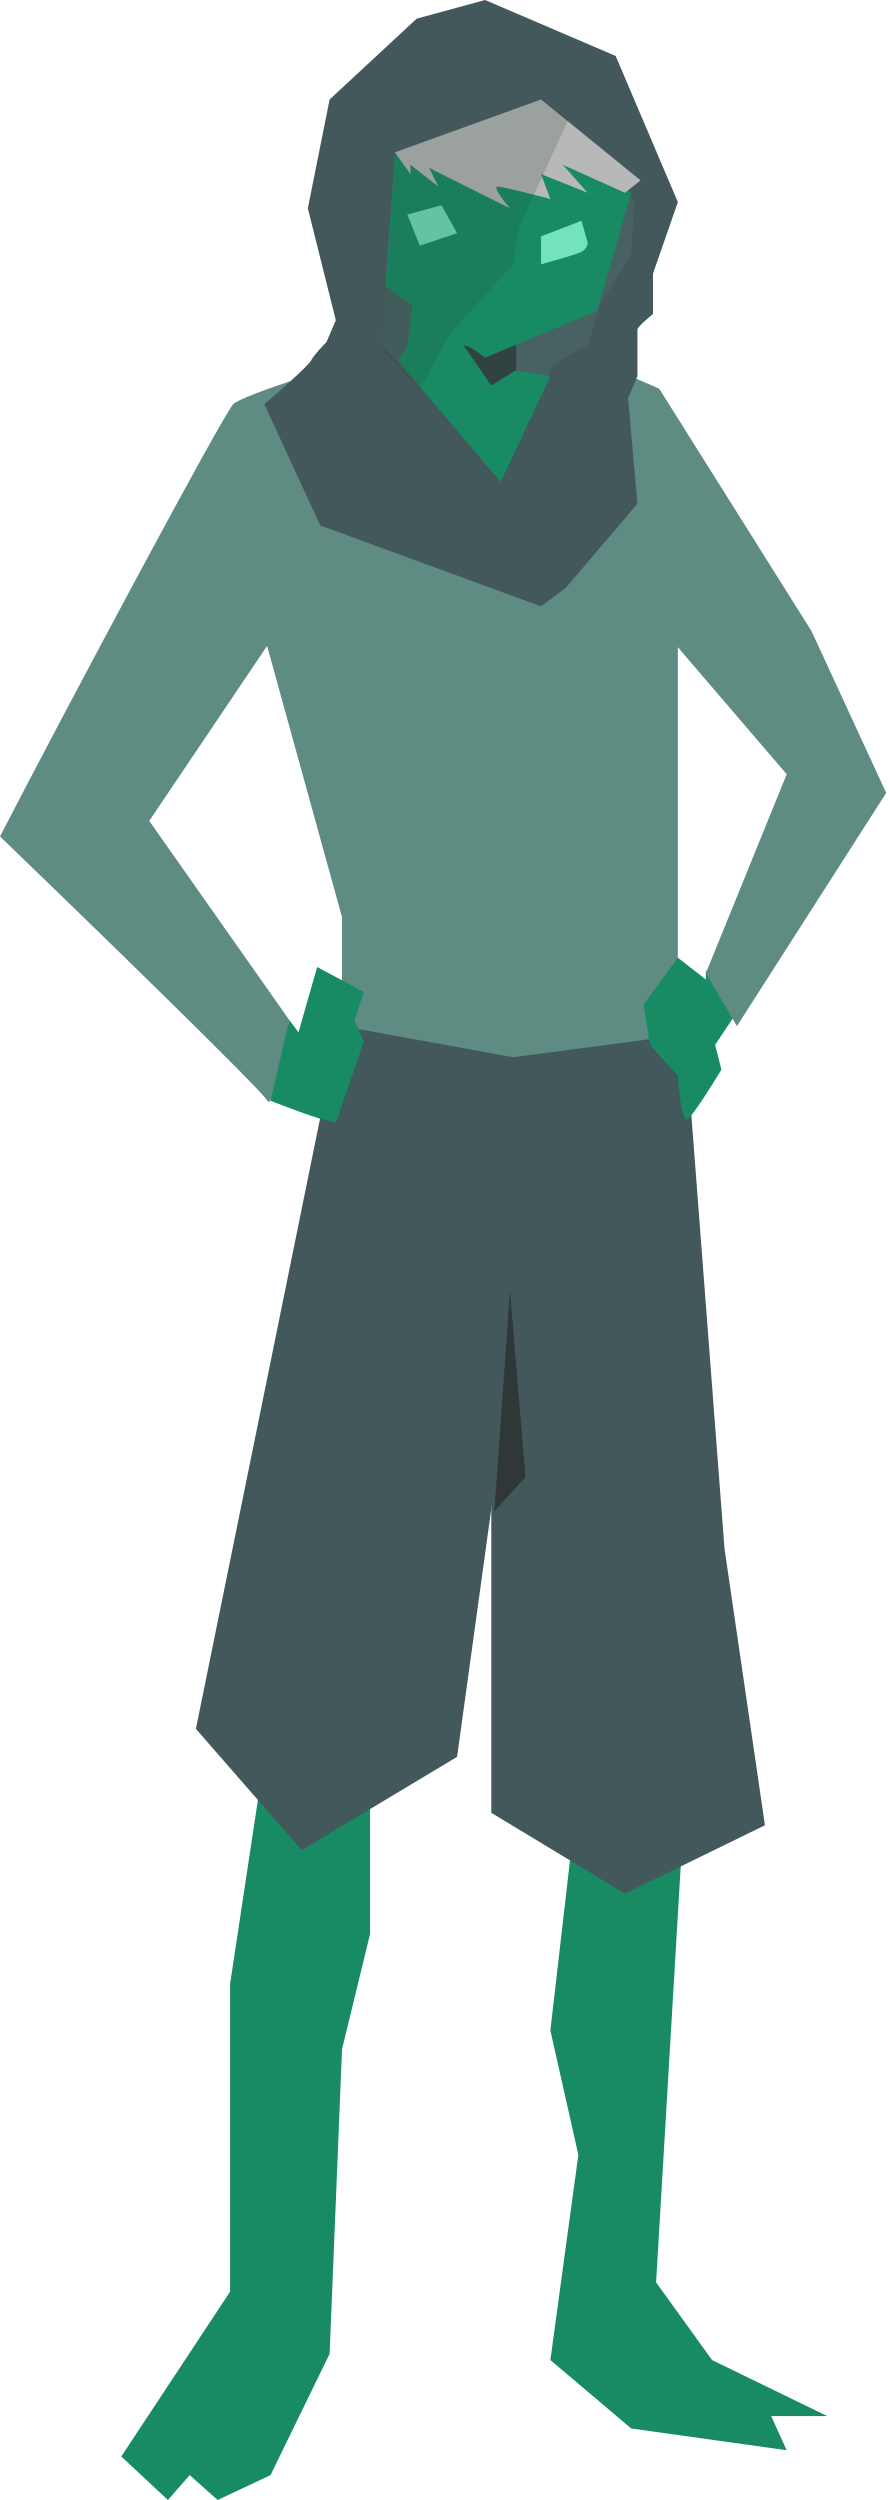
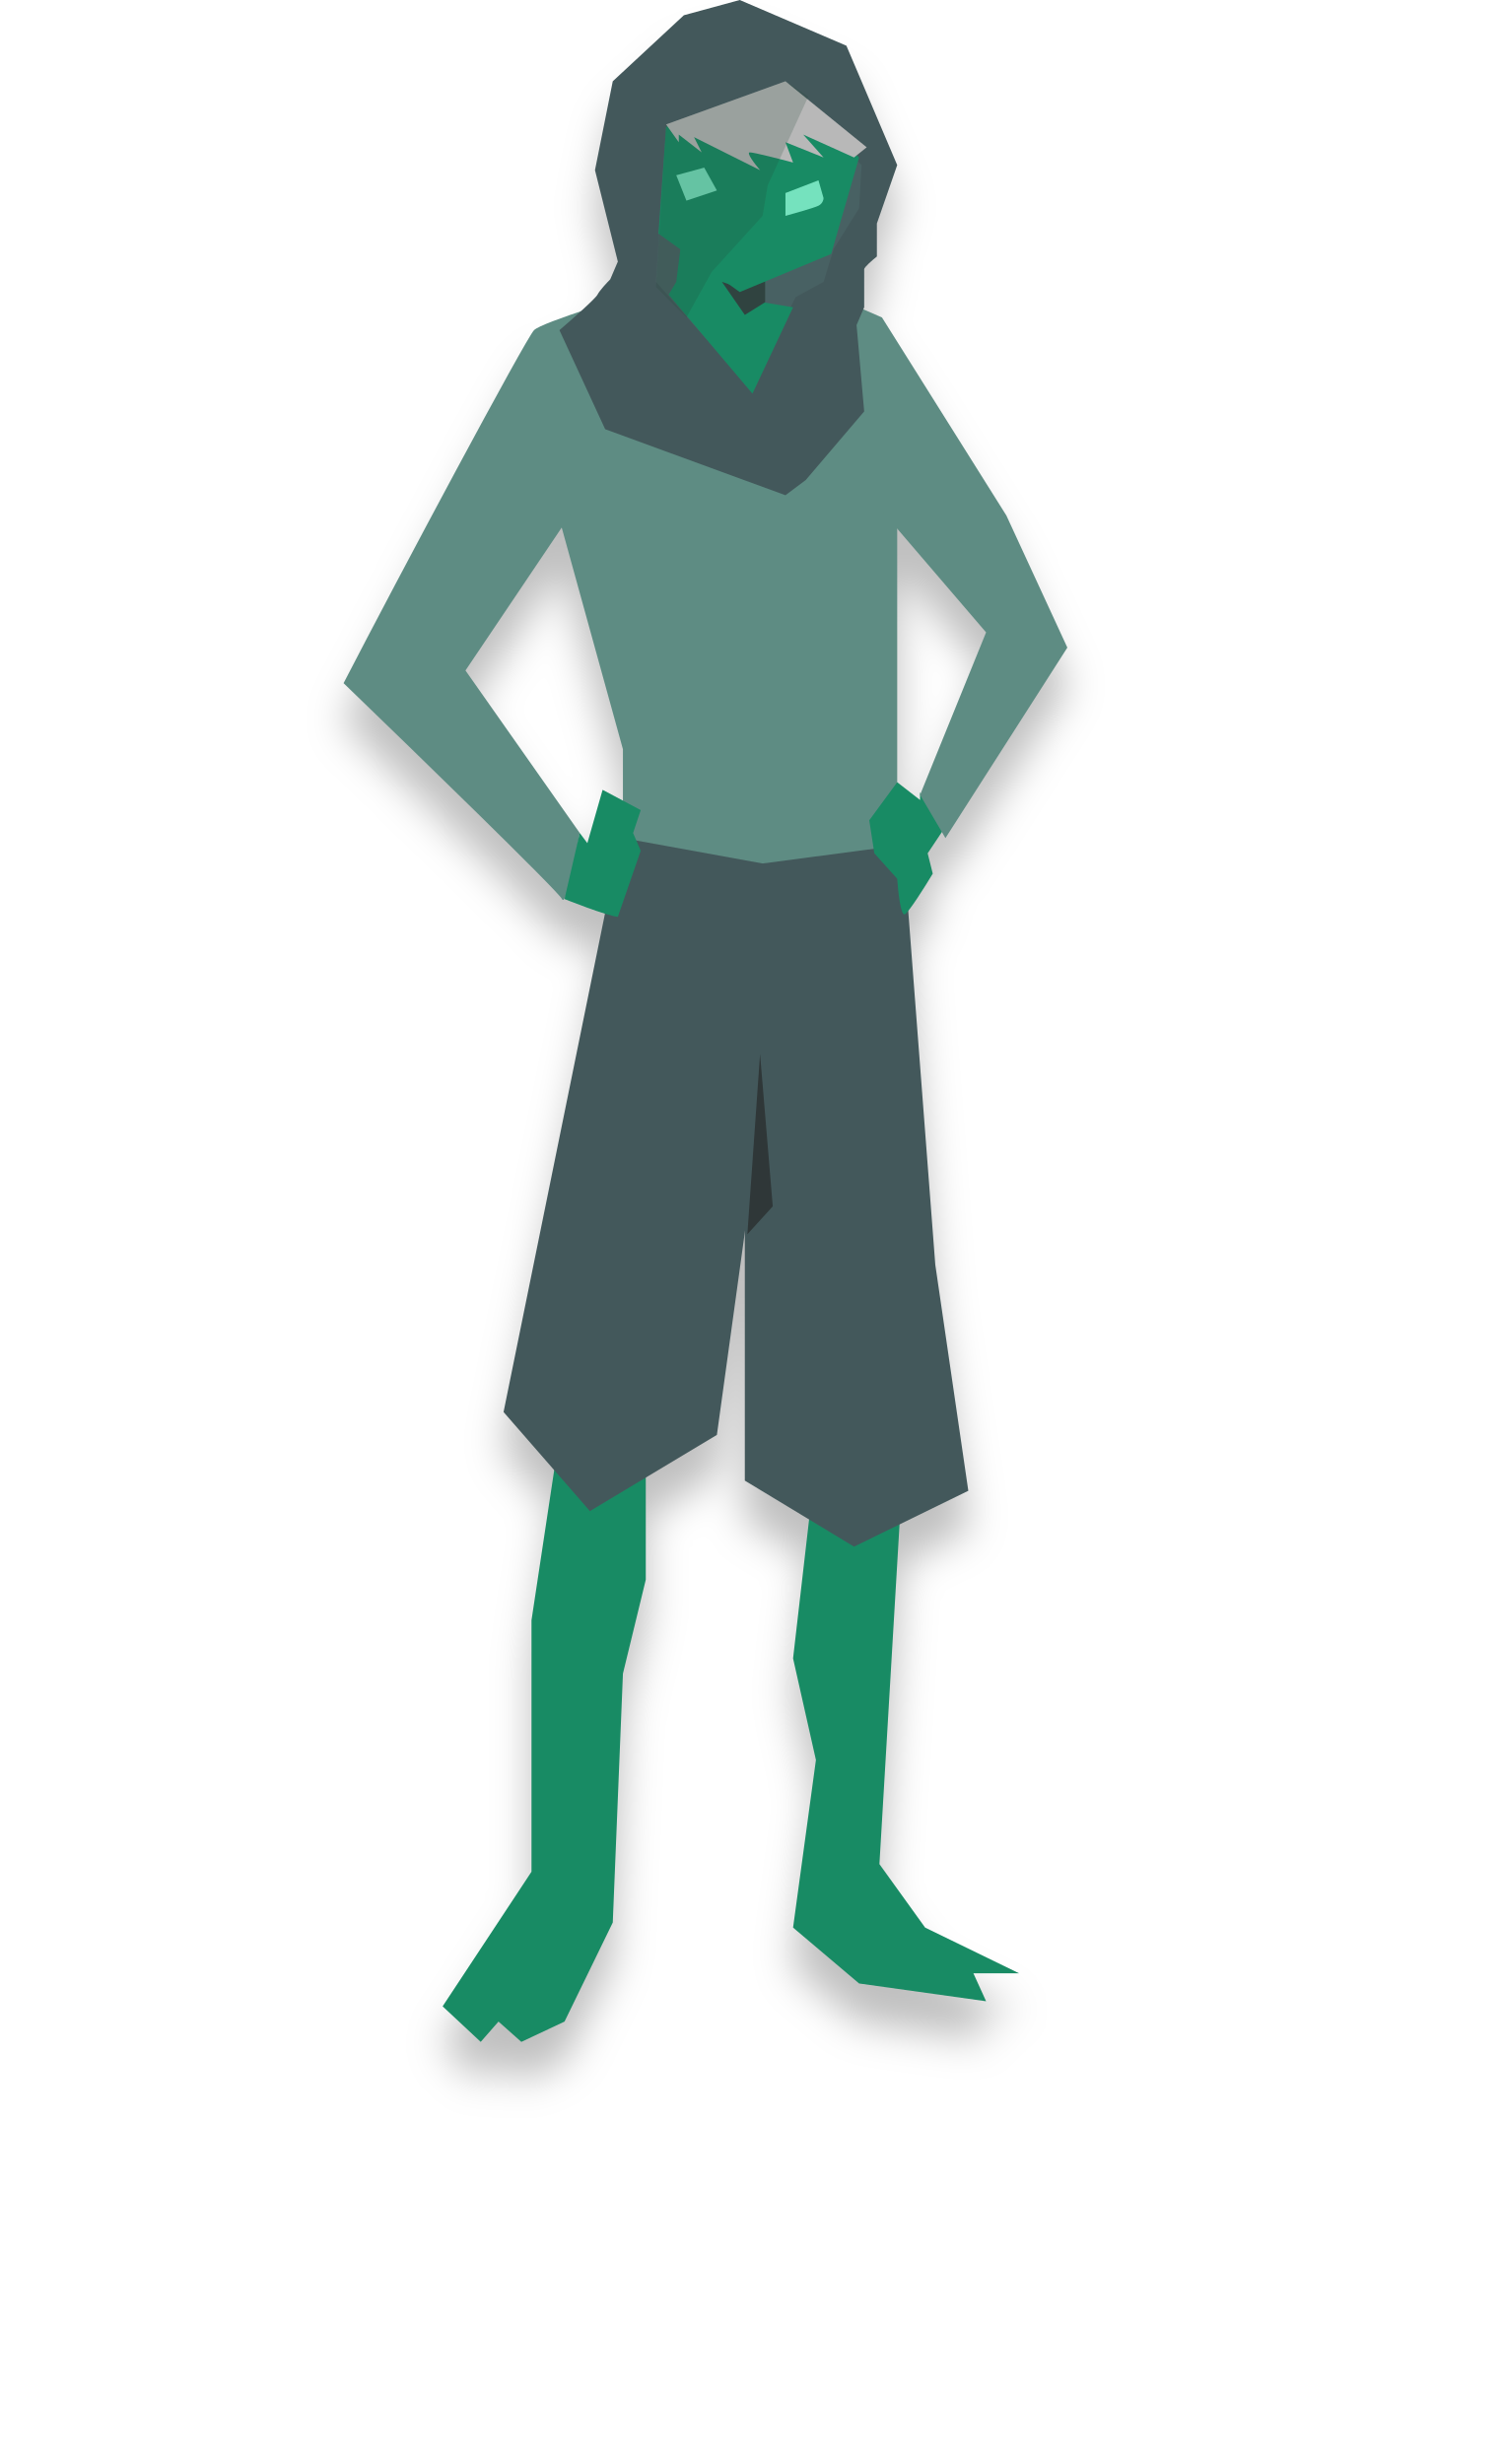
- <svg xmlns="http://www.w3.org/2000/svg" width="74" height="208" viewBox="0 0 74 208" fill="none">
-   <path d="M19.144 165.055L22.508 142.806H30.786V160.916L28.458 170.488L27.423 195.841L22.508 205.931L18.11 208L15.781 205.931L13.97 208L10.09 204.378L19.144 190.667V165.055Z" fill="#188B64" />
-   <path d="M45.791 168.935L48.119 148.756L56.915 150.567L54.587 189.891L59.244 196.358L68.816 201.015H64.159L65.453 203.861L52.517 202.05L45.791 196.358L48.119 179.284L45.791 168.935Z" fill="#188B64" />
-   <path d="M16.299 143.841L28.458 84.08L46.308 86.149L38.03 146.169L25.095 153.93L16.299 143.841Z" fill="#43585B" />
-   <path d="M60.279 128.836L56.915 84.856L44.756 85.891L40.876 104.259V150.826L52 157.552L63.642 151.861L60.279 128.836Z" fill="#43585B" />
-   <path d="M20.955 49.154L28.458 32.338L32.856 28.975H41.652L48.895 29.492L53.035 34.408L56.398 49.154V86.149L42.687 87.96L28.458 85.373V76.318L20.955 49.154Z" fill="#5E8C83" />
-   <path d="M56.398 79.682L58.726 81.493V80.716L61.055 84.597L59.502 86.925L60.02 88.995C59.244 90.289 57.588 92.927 57.174 93.134C56.76 93.341 56.484 90.806 56.398 89.513L54.07 86.925L53.552 83.562L56.398 79.682Z" fill="#188B64" />
-   <path d="M29.492 42.945L32.597 28.975C28.975 30.182 20.231 32.804 19.403 33.632C18.575 34.46 5.519 58.899 0 69.592C7.244 76.577 21.835 90.754 22.249 91.582C22.663 92.41 23.628 87.443 24.06 84.856L12.418 68.299L29.492 42.945Z" fill="#5E8C83" />
-   <path d="M51.483 48.119L48.895 29.751L54.846 32.338L67.522 52.517L73.731 65.97L61.313 85.373L58.726 80.975L65.453 64.418L51.483 48.119Z" fill="#5E8C83" />
-   <path d="M25.871 30.01C25.664 30.424 23.197 32.597 21.99 33.632L26.647 43.721L45.015 50.448L47.084 48.895L53.035 41.91L52.259 33.114L53.035 31.303V27.423C53.035 27.216 53.897 26.474 54.328 26.129V22.766L56.398 16.816L51.224 4.657L40.358 0L34.667 1.552L27.423 8.279L25.612 17.333L27.94 26.647L27.164 28.458C26.819 28.803 26.078 29.596 25.871 30.01Z" fill="#43585B" />
-   <path d="M31.821 28.716L32.856 12.935L44.498 8.537L48.378 12.159L51.224 15.264L52.776 16.816L52.517 21.214L49.93 25.353L48.895 28.716L46.05 30.269L44.498 33.373L41.652 39.841L31.821 28.716Z" fill="#486163" />
-   <path d="M41.652 40.099L33.114 30.01L33.891 28.716L34.408 24.577L43.204 26.905L42.687 30.786L45.791 31.303L41.652 40.099Z" fill="#188B64" />
-   <path d="M42.945 28.199L39.323 28.975L38.547 28.716L40.876 32.08L42.945 30.786V28.199Z" fill="#304340" />
-   <path d="M40.358 29.751L32.08 23.801L32.856 12.935L44.498 8.796L52.517 16.04L49.672 25.871L40.358 29.751Z" fill="#188B64" />
-   <path d="M24.836 85.89L26.388 80.457L30.269 82.527L29.492 84.856L30.269 86.666L27.94 93.393C26.819 93.307 22.507 91.582 22.507 91.582L24.06 84.856L24.836 85.89Z" fill="#188B64" />
-   <path d="M48.378 18.368L45.015 19.662V21.99C45.964 21.731 47.964 21.162 48.378 20.955C48.792 20.748 48.895 20.352 48.895 20.179L48.378 18.368Z" fill="#75E2BE" />
-   <path d="M34.149 14.488L32.856 12.677L45.015 8.279L53.294 15.005L52 16.04L46.826 13.711L48.895 16.04L45.015 14.488L45.791 16.557C44.498 16.212 41.807 15.522 41.393 15.522C40.979 15.522 41.91 16.73 42.428 17.333L35.702 13.97L36.478 15.522L34.149 13.711V14.488Z" fill="#B8B8B8" />
-   <path d="M36.736 17.075L33.891 17.851L34.925 20.438L38.03 19.403L36.736 17.075Z" fill="#75E2BE" />
-   <path d="M43.204 18.886L47.343 9.831L45.015 8.279L32.856 12.677L31.821 29.234L34.925 32.338L37.513 27.682L42.687 21.99L43.204 18.886Z" fill="#244A3B" fill-opacity="0.2" />
-   <path d="M43.721 122.885L42.428 107.363L41.134 125.731L43.721 122.885Z" fill="#2F3738" />
+ <svg xmlns="http://www.w3.org/2000/svg" width="153" height="251" viewBox="0 0 153 251" fill="none">
+   <g filter="url(#filter0_d)">
+     <path d="M54.144 165.055L57.508 142.806H65.786V160.916L63.458 170.488L62.423 195.841L57.508 205.931L53.109 208L50.781 205.931L48.97 208L45.09 204.378L54.144 190.667V165.055Z" fill="#188B64" />
+     <path d="M80.791 168.935L83.119 148.756L91.915 150.567L89.587 189.891L94.244 196.358L103.816 201.015H99.159L100.453 203.861L87.517 202.05L80.791 196.358L83.119 179.284L80.791 168.935Z" fill="#188B64" />
+     <path d="M51.298 143.841L63.458 84.08L81.308 86.149L73.03 146.169L60.094 153.93L51.298 143.841Z" fill="#43585B" />
+     <path d="M95.279 128.836L91.915 84.856L79.756 85.891L75.876 104.259V150.826L87 157.552L98.642 151.861L95.279 128.836Z" fill="#43585B" />
+     <path d="M55.955 49.154L63.458 32.338L67.856 28.975H76.652L83.895 29.492L88.035 34.408L91.398 49.154V86.149L77.686 87.96L63.458 85.373V76.318L55.955 49.154Z" fill="#5E8C83" />
+     <path d="M91.398 79.682L93.726 81.493V80.716L96.055 84.597L94.502 86.925L95.02 88.995C94.244 90.289 92.588 92.927 92.174 93.134C91.76 93.341 91.484 90.806 91.398 89.513L89.07 86.925L88.552 83.562L91.398 79.682Z" fill="#188B64" />
+     <path d="M64.493 42.945L67.597 28.975C63.975 30.182 55.231 32.804 54.403 33.632C53.575 34.46 40.519 58.899 35 69.592C42.244 76.577 56.835 90.754 57.249 91.582C57.663 92.41 58.629 87.443 59.06 84.856L47.418 68.299L64.493 42.945Z" fill="#5E8C83" />
+     <path d="M86.483 48.119L83.895 29.751L89.846 32.338L102.522 52.517L108.731 65.97L96.313 85.373L93.726 80.975L100.453 64.418L86.483 48.119Z" fill="#5E8C83" />
+     <path d="M60.871 30.01C60.664 30.424 58.197 32.597 56.99 33.632L61.647 43.721L80.015 50.448L82.085 48.895L88.035 41.91L87.259 33.114L88.035 31.303V27.423C88.035 27.216 88.897 26.474 89.328 26.129V22.766L91.398 16.816L86.224 4.657L75.358 0L69.667 1.552L62.423 8.279L60.612 17.333L62.94 26.647L62.164 28.458C61.819 28.803 61.078 29.596 60.871 30.01Z" fill="#43585B" />
+     <path d="M66.821 28.716L67.856 12.935L79.498 8.537L83.378 12.159L86.224 15.264L87.776 16.816L87.517 21.214L84.93 25.353L83.895 28.716L81.05 30.269L79.498 33.373L76.652 39.841L66.821 28.716Z" fill="#486163" />
+     <path d="M76.652 40.099L68.114 30.01L68.891 28.716L69.408 24.577L78.204 26.905L77.686 30.786L80.791 31.303L76.652 40.099Z" fill="#188B64" />
+     <path d="M77.945 28.199L74.323 28.975L73.547 28.716L75.876 32.08L77.945 30.786V28.199Z" fill="#304340" />
+     <path d="M75.358 29.751L67.08 23.801L67.856 12.935L79.498 8.796L87.517 16.04L84.672 25.871L75.358 29.751Z" fill="#188B64" />
+     <path d="M59.836 85.89L61.388 80.457L65.269 82.527L64.493 84.856L65.269 86.666L62.94 93.393C61.819 93.307 57.507 91.582 57.507 91.582L59.06 84.856L59.836 85.89Z" fill="#188B64" />
+     <path d="M83.378 18.368L80.015 19.662V21.99C80.963 21.731 82.964 21.162 83.378 20.955C83.792 20.748 83.895 20.352 83.895 20.179L83.378 18.368Z" fill="#75E2BE" />
+     <path d="M69.149 14.488L67.856 12.677L80.015 8.279L88.293 15.005L87 16.04L81.826 13.711L83.895 16.04L80.015 14.488L80.791 16.557C79.498 16.212 76.807 15.522 76.393 15.522C75.979 15.522 76.91 16.73 77.428 17.333L70.701 13.97L71.478 15.522L69.149 13.711V14.488Z" fill="#B8B8B8" />
+     <path d="M71.736 17.075L68.891 17.851L69.925 20.438L73.03 19.403L71.736 17.075Z" fill="#75E2BE" />
+     <path d="M78.204 18.886L82.343 9.831L80.015 8.279L67.856 12.677L66.821 29.234L69.925 32.338L72.513 27.682L77.687 21.99L78.204 18.886Z" fill="#244A3B" fill-opacity="0.2" />
+     <path d="M78.722 122.885L77.428 107.363L76.134 125.731L78.722 122.885Z" fill="#2F3738" />
+   </g>
+   <defs>
+     <filter id="filter0_d" x="31" y="0" width="81.731" height="216" filterUnits="userSpaceOnUse" color-interpolation-filters="sRGB">
+       <feFlood flood-opacity="0" result="BackgroundImageFix" />
+       <feColorMatrix in="SourceAlpha" type="matrix" values="0 0 0 0 0 0 0 0 0 0 0 0 0 0 0 0 0 0 127 0" />
+       <feOffset dy="4" />
+       <feGaussianBlur stdDeviation="2" />
+       <feColorMatrix type="matrix" values="0 0 0 0 0 0 0 0 0 0 0 0 0 0 0 0 0 0 0.25 0" />
+       <feBlend mode="normal" in2="BackgroundImageFix" result="effect1_dropShadow" />
+       <feBlend mode="normal" in="SourceGraphic" in2="effect1_dropShadow" result="shape" />
+     </filter>
+   </defs>
</svg>
